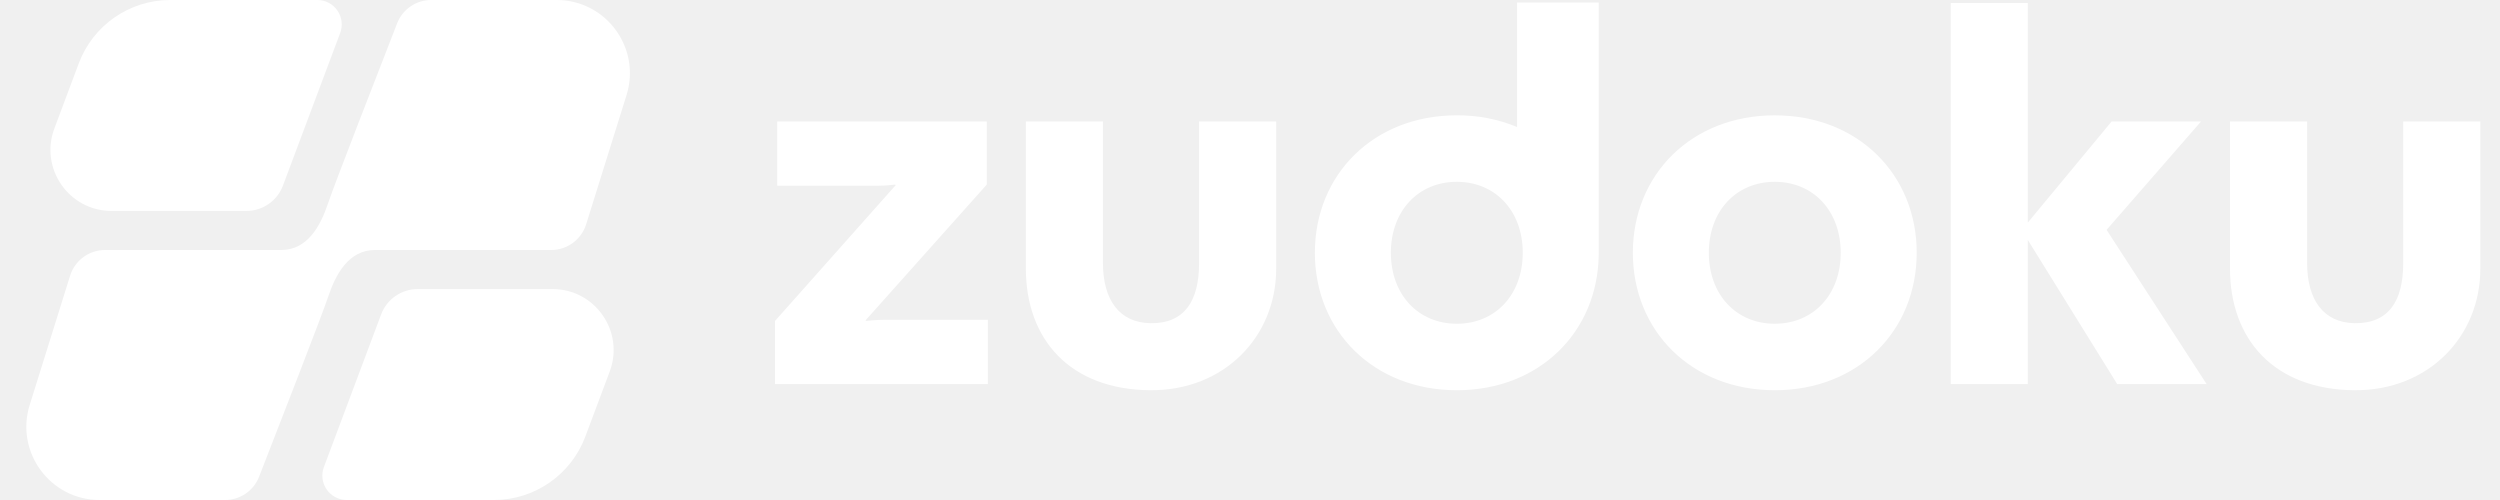
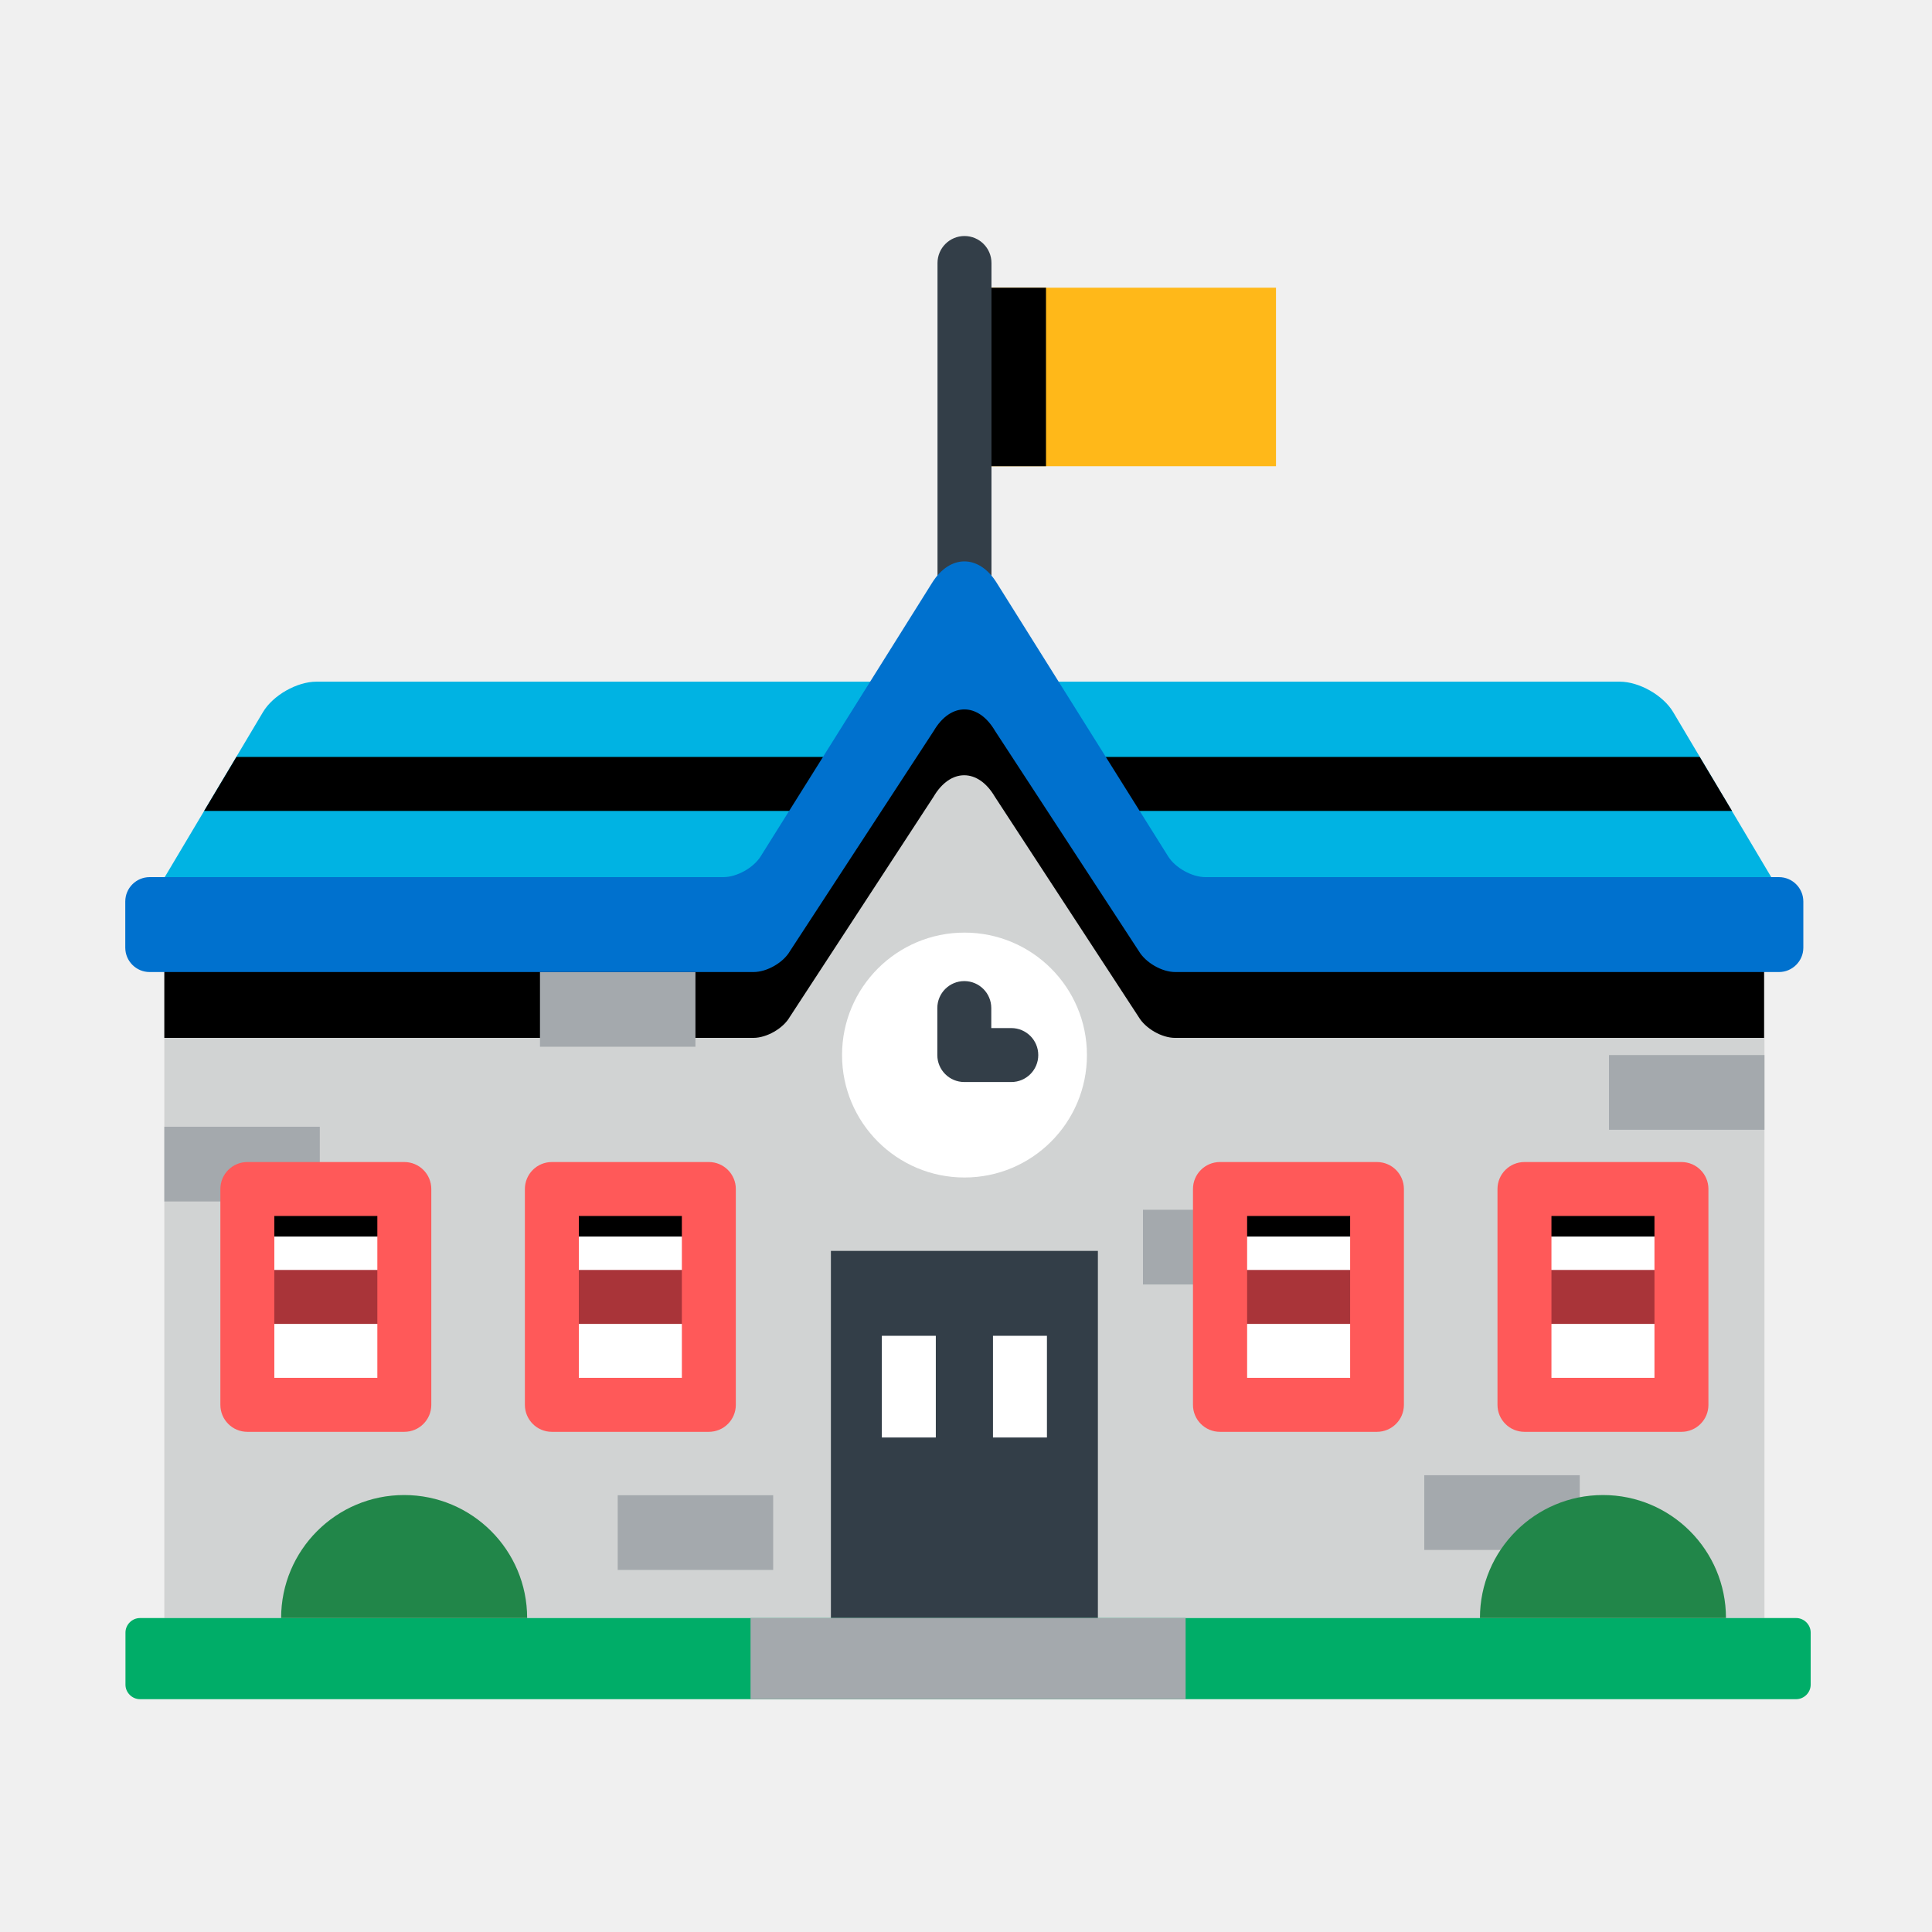
- <svg xmlns="http://www.w3.org/2000/svg" width="120" height="24" fill="none" viewBox="0 0 120 24">
-   <g fill="#fff">
-     <path fill-rule="evenodd" d="M19.064 1.116A1.754 1.754 0 0 1 20.7 0h6.018c2.372 0 4.063 2.3 3.356 4.564l-1.939 6.203A1.758 1.758 0 0 1 26.459 12H18c-1.243 0-1.875 1.125-2.25 2.25-.291.873-2.39 6.265-3.314 8.634A1.754 1.754 0 0 1 10.8 24H4.782c-2.372 0-4.063-2.3-3.356-4.564l1.939-6.203A1.758 1.758 0 0 1 5.042 12H13.5c1.243 0 1.875-1.125 2.25-2.25.291-.873 2.39-6.265 3.314-8.634Z" clip-rule="evenodd" />
-     <path d="M20.05 13.875c-.782 0-1.481.485-1.756 1.217l-2.747 7.325A1.172 1.172 0 0 0 16.645 24h7.06a4.688 4.688 0 0 0 4.39-3.042l1.171-3.125c.718-1.915-.697-3.958-2.743-3.958H20.05ZM8.17 0a4.688 4.688 0 0 0-4.389 3.042L2.61 6.167c-.718 1.915.698 3.958 2.743 3.958h6.473c.782 0 1.482-.485 1.756-1.217l2.747-7.325A1.172 1.172 0 0 0 15.231 0H8.17ZM37.2 18.436v-3.03l5.793-6.518-.027-.027c-.536.054-.59.054-1.153.054h-4.506V5.83h10.058v3.03l-5.82 6.518.027.026c.536-.053.616-.053 1.18-.053h4.666v3.084H37.2ZM55.222 18.731c-3.863-.027-5.981-2.44-5.981-5.847V5.831h3.7v6.785c0 1.77.779 2.87 2.28 2.897 1.637.027 2.334-1.073 2.334-2.87V5.83h3.701v7.08c0 3.245-2.494 5.847-6.034 5.82ZM85.19 18.731c-3.997 0-6.813-2.843-6.813-6.598s2.816-6.597 6.812-6.597c3.996 0 6.813 2.842 6.813 6.597 0 3.755-2.817 6.598-6.813 6.598Zm0-3.192c1.85 0 3.164-1.394 3.164-3.406 0-2.011-1.314-3.406-3.165-3.406-1.85 0-3.165 1.395-3.165 3.406 0 2.012 1.315 3.407 3.165 3.407ZM101.626 18.436l-4.292-6.92v6.92h-3.7V.145h3.7v10.54l4.023-4.854h4.292l-4.533 5.203 4.801 7.402h-4.291ZM113.02 18.731c-3.862-.027-5.981-2.44-5.981-5.847V5.831h3.702v6.785c0 1.77.777 2.87 2.279 2.897 1.636.027 2.334-1.073 2.334-2.87V5.83h3.701v7.08c0 3.245-2.494 5.847-6.035 5.82Z" />
-     <path fill-rule="evenodd" d="M76.74.12h-3.922v5.975a7.44 7.44 0 0 0-2.891-.56c-3.996 0-6.813 2.843-6.813 6.598s2.817 6.598 6.813 6.598c3.958 0 6.759-2.79 6.811-6.492h.001V.12Zm-3.648 12.013c0 2.012-1.314 3.407-3.165 3.407-1.85 0-3.165-1.395-3.165-3.407 0-2.011 1.314-3.406 3.165-3.406 1.85 0 3.165 1.395 3.165 3.406Z" clip-rule="evenodd" />
-   </g>
+ <svg xmlns="http://www.w3.org/2000/svg" width="800px" height="800px" viewBox="0 0 1024 1024" class="icon" version="1.1">
+   <path d="M886.8 377.4c-5.3-8.9-18-16.1-28.3-16.1H167.7c-10.3 0-23 7.2-28.3 16.1l-54 90.7c-5.3 8.9-1.2 16.1 9.1 16.1h837.1c10.3 0 14.4-7.2 9.1-16.1l-53.9-90.7z" fill="#00B3E3" />
+   <path d="M900.9 401.2H576.1v28.6H918l-17.1-28.6z m-792.7 28.6h338.1v-28.6h-321l-17.1 28.6z" fill="" />
+   <path d="M608.5 479.6l-97.3-156.2-97.4 156.2H87.1v378h848.1v-378z" fill="#D1D3D3" />
+   <path d="M638.9 499.9c-7.1 0-15.9-4.9-19.7-10.9l-5.9-9.4h-4.9L517.7 334c-4.3-2-8.9-2-13.3 0l-90.7 145.6H409l-5.9 9.4c-3.8 6-12.6 10.9-19.7 10.9H87.1v50.2h312.2c7.1 0 15.8-5 19.3-11.1l76.2-116.7c8.9-15.2 23.6-15.2 32.5 0L603.5 539c3.6 6.1 12.2 11.1 19.3 11.1H935v-50.2H638.9z" fill="" />
+   <path d="M852.8 559.2h82.4v39.6h-82.4zM605.8 641.2h82.4v39.6h-82.4zM754.9 781.9h82.4v39.6h-82.4zM327.4 792.5h82.4v39.6h-82.4zM87.1 597.2h82.4v39.6H87.1zM286.2 515.2h82.4v39.6h-82.4z" fill="#A4A9AD" />
+   <path d="M440.4 663h141.5v194.6H440.4z" fill="#333E48" />
+   <path d="M467.4 708H496v53.9h-28.6zM526.3 708h28.6v53.9h-28.6zM292.5 630.2h83.2v114.4h-83.2z" fill="#FFFFFF" />
+   <path d="M292.5 630.2h83.2v25.2h-83.2z" fill="" />
+   <path d="M292.5 673.1h83.2v28.6h-83.2z" fill="#A93439" />
+   <path d="M306.8 730.3h54.6v-85.8h-54.6v85.8z m68.9 28.6h-83.2c-7.9 0-14.3-6.4-14.3-14.3V630.2c0-7.9 6.4-14.3 14.3-14.3h83.2c7.9 0 14.3 6.4 14.3 14.3v114.4c0 7.9-6.4 14.3-14.3 14.3z" fill="#FF5959" />
+   <path d="M131.1 630.2h83.2v114.4h-83.2z" fill="#FFFFFF" />
+   <path d="M131.1 630.2h83.2v25.2h-83.2z" fill="" />
+   <path d="M131.1 673.1h83.2v28.6h-83.2z" fill="#A93439" />
+   <path d="M145.4 730.3H200v-85.8h-54.6v85.8z m68.9 28.6h-83.2c-7.9 0-14.3-6.4-14.3-14.3V630.2c0-7.9 6.4-14.3 14.3-14.3h83.2c7.9 0 14.3 6.4 14.3 14.3v114.4c0 7.9-6.4 14.3-14.3 14.3z" fill="#FF5959" />
+   <path d="M646.7 630.2h83.2v114.4h-83.2z" fill="#FFFFFF" />
+   <path d="M646.7 630.2h83.2v25.2h-83.2z" fill="" />
+   <path d="M646.7 673.1h83.2v28.6h-83.2z" fill="#A93439" />
+   <path d="M661 730.3h54.6v-85.8H661v85.8z m68.8 28.6h-83.2c-7.9 0-14.3-6.4-14.3-14.3V630.2c0-7.9 6.4-14.3 14.3-14.3h83.2c7.9 0 14.3 6.4 14.3 14.3v114.4c0 7.9-6.4 14.3-14.3 14.3z" fill="#FF5959" />
+   <path d="M808 630.2h83.2v114.4H808z" fill="#FFFFFF" />
+   <path d="M808 630.2h83.2v25.2H808z" fill="" />
+   <path d="M808 673.1h83.2v28.6H808z" fill="#A93439" />
+   <path d="M822.3 730.3h54.6v-85.8h-54.6v85.8z m68.9 28.6H808c-7.9 0-14.3-6.4-14.3-14.3V630.2c0-7.9 6.4-14.3 14.3-14.3h83.2c7.9 0 14.3 6.4 14.3 14.3v114.4c0 7.9-6.4 14.3-14.3 14.3z" fill="#FF5959" />
+   <path d="M511.2 152.5h165.1v94.6H511.2z" fill="#FFB819" />
+   <path d="M511.2 152.5h43.2v94.6h-43.2z" fill="" />
+   <path d="M511.2 337.7c-7.9 0-14.3-6.4-14.3-14.3v-184c0-7.9 6.4-14.3 14.3-14.3s14.3 6.4 14.3 14.3v184.1c0 7.8-6.4 14.2-14.3 14.2z" fill="#333E48" />
+   <path d="M528.2 308.8c-9.4-15-24.7-15-34.1 0l-91 145.2c-3.8 6-12.6 10.9-19.7 10.9H79.3c-7.1 0-12.9 5.8-12.9 12.9v24.5c0 7.1 5.8 12.9 12.9 12.9h320.1c7.1 0 15.8-5 19.3-11.1l76.2-116.7c8.9-15.2 23.6-15.2 32.5 0l76.2 116.7c3.6 6.1 12.2 11.1 19.3 11.1h320c7.1 0 12.9-5.8 12.9-12.9v-24.5c0-7.1-5.8-12.9-12.9-12.9h-304c-7.1 0-15.9-4.9-19.7-10.9l-91-145.2z" fill="#0071CE" />
+   <path d="M511.2 559.2m-64.9 0a64.9 64.9 0 1 0 129.8 0 64.9 64.9 0 1 0-129.8 0Z" fill="#FFFFFF" />
+   <path d="M536 544.9h-10.6v-10.6c0-7.9-6.4-14.3-14.3-14.3s-14.3 6.4-14.3 14.3v24.9c0 7.9 6.4 14.3 14.3 14.3H536c7.9 0 14.3-6.4 14.3-14.3s-6.4-14.3-14.3-14.3z" fill="#333E48" />
+   <path d="M959.7 892.9c0 4.2-3.5 7.7-7.7 7.7H74.2c-4.2 0-7.7-3.5-7.7-7.7v-27.6c0-4.2 3.5-7.7 7.7-7.7H952c4.2 0 7.7 3.5 7.7 7.7v27.6z" fill="#00AD68" />
+   <path d="M397.8 857.6h230.6v43H397.8z" fill="#A4A9AD" />
+   <path d="M914.8 857.6c0-36-29.2-65.2-65.2-65.2s-65.2 29.2-65.2 65.2h130.4zM279.4 857.6c0-36-29.2-65.2-65.2-65.2S149 821.6 149 857.6h130.4z" fill="#218649" />
</svg>
